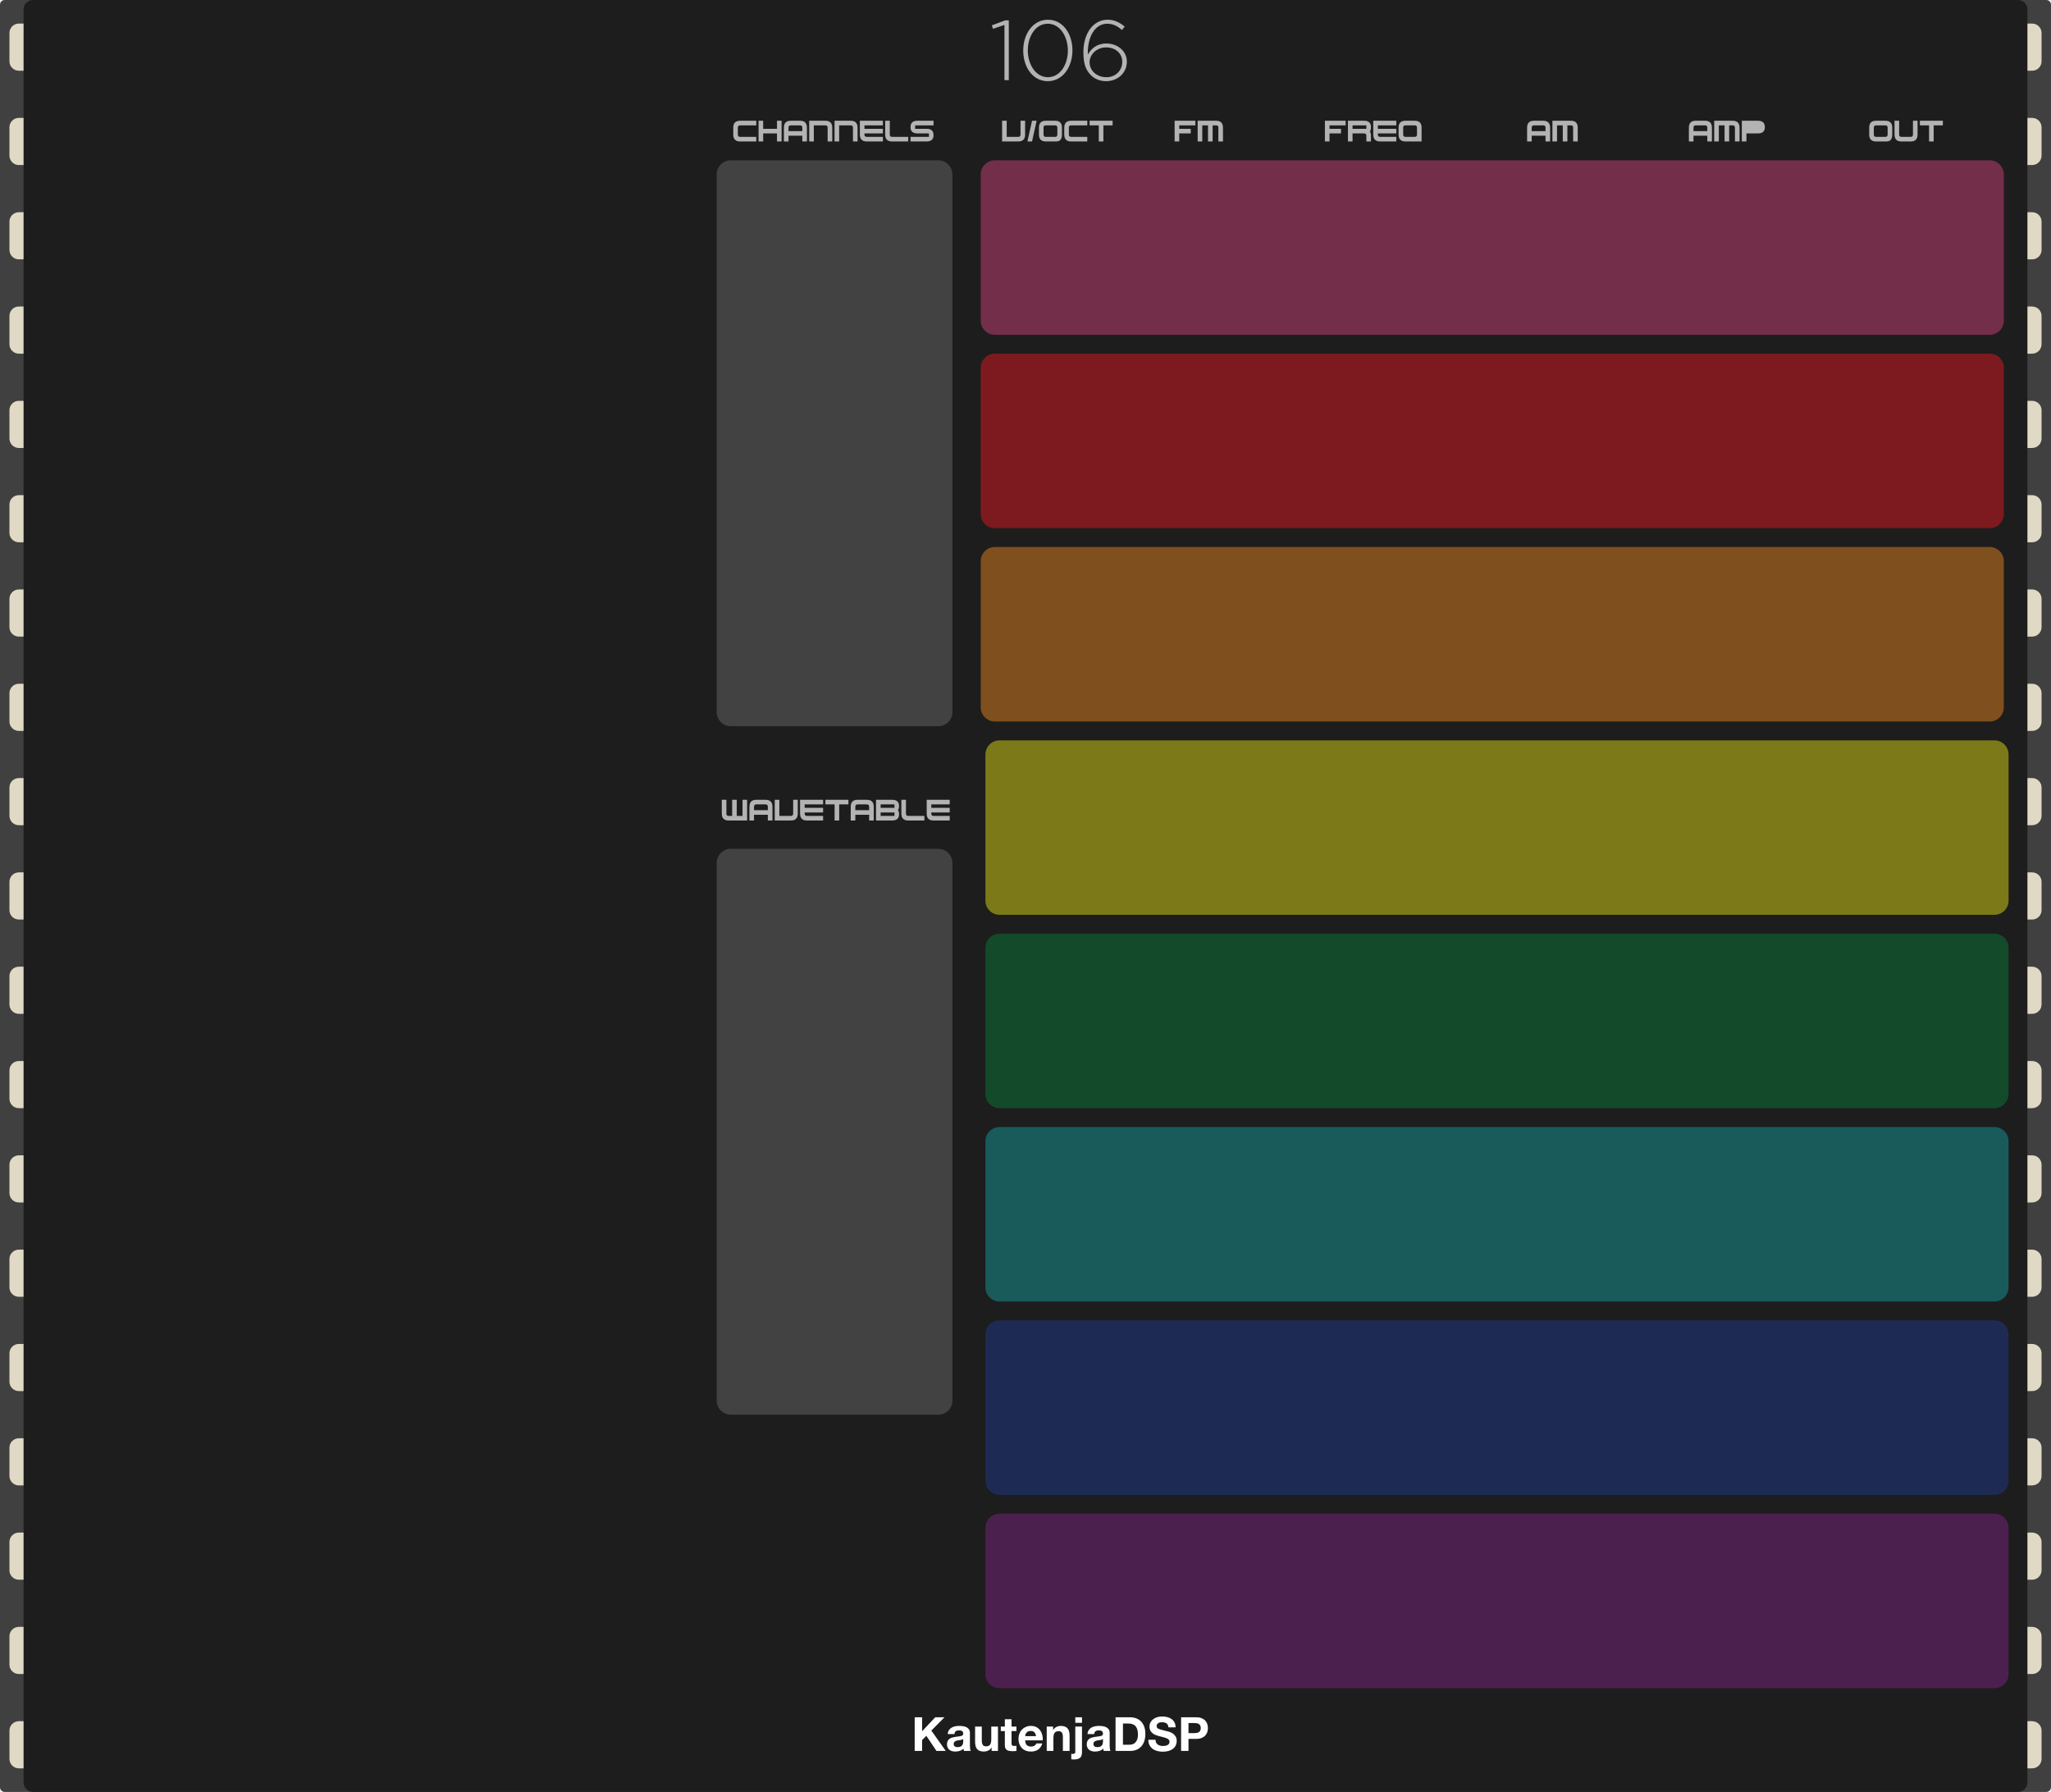
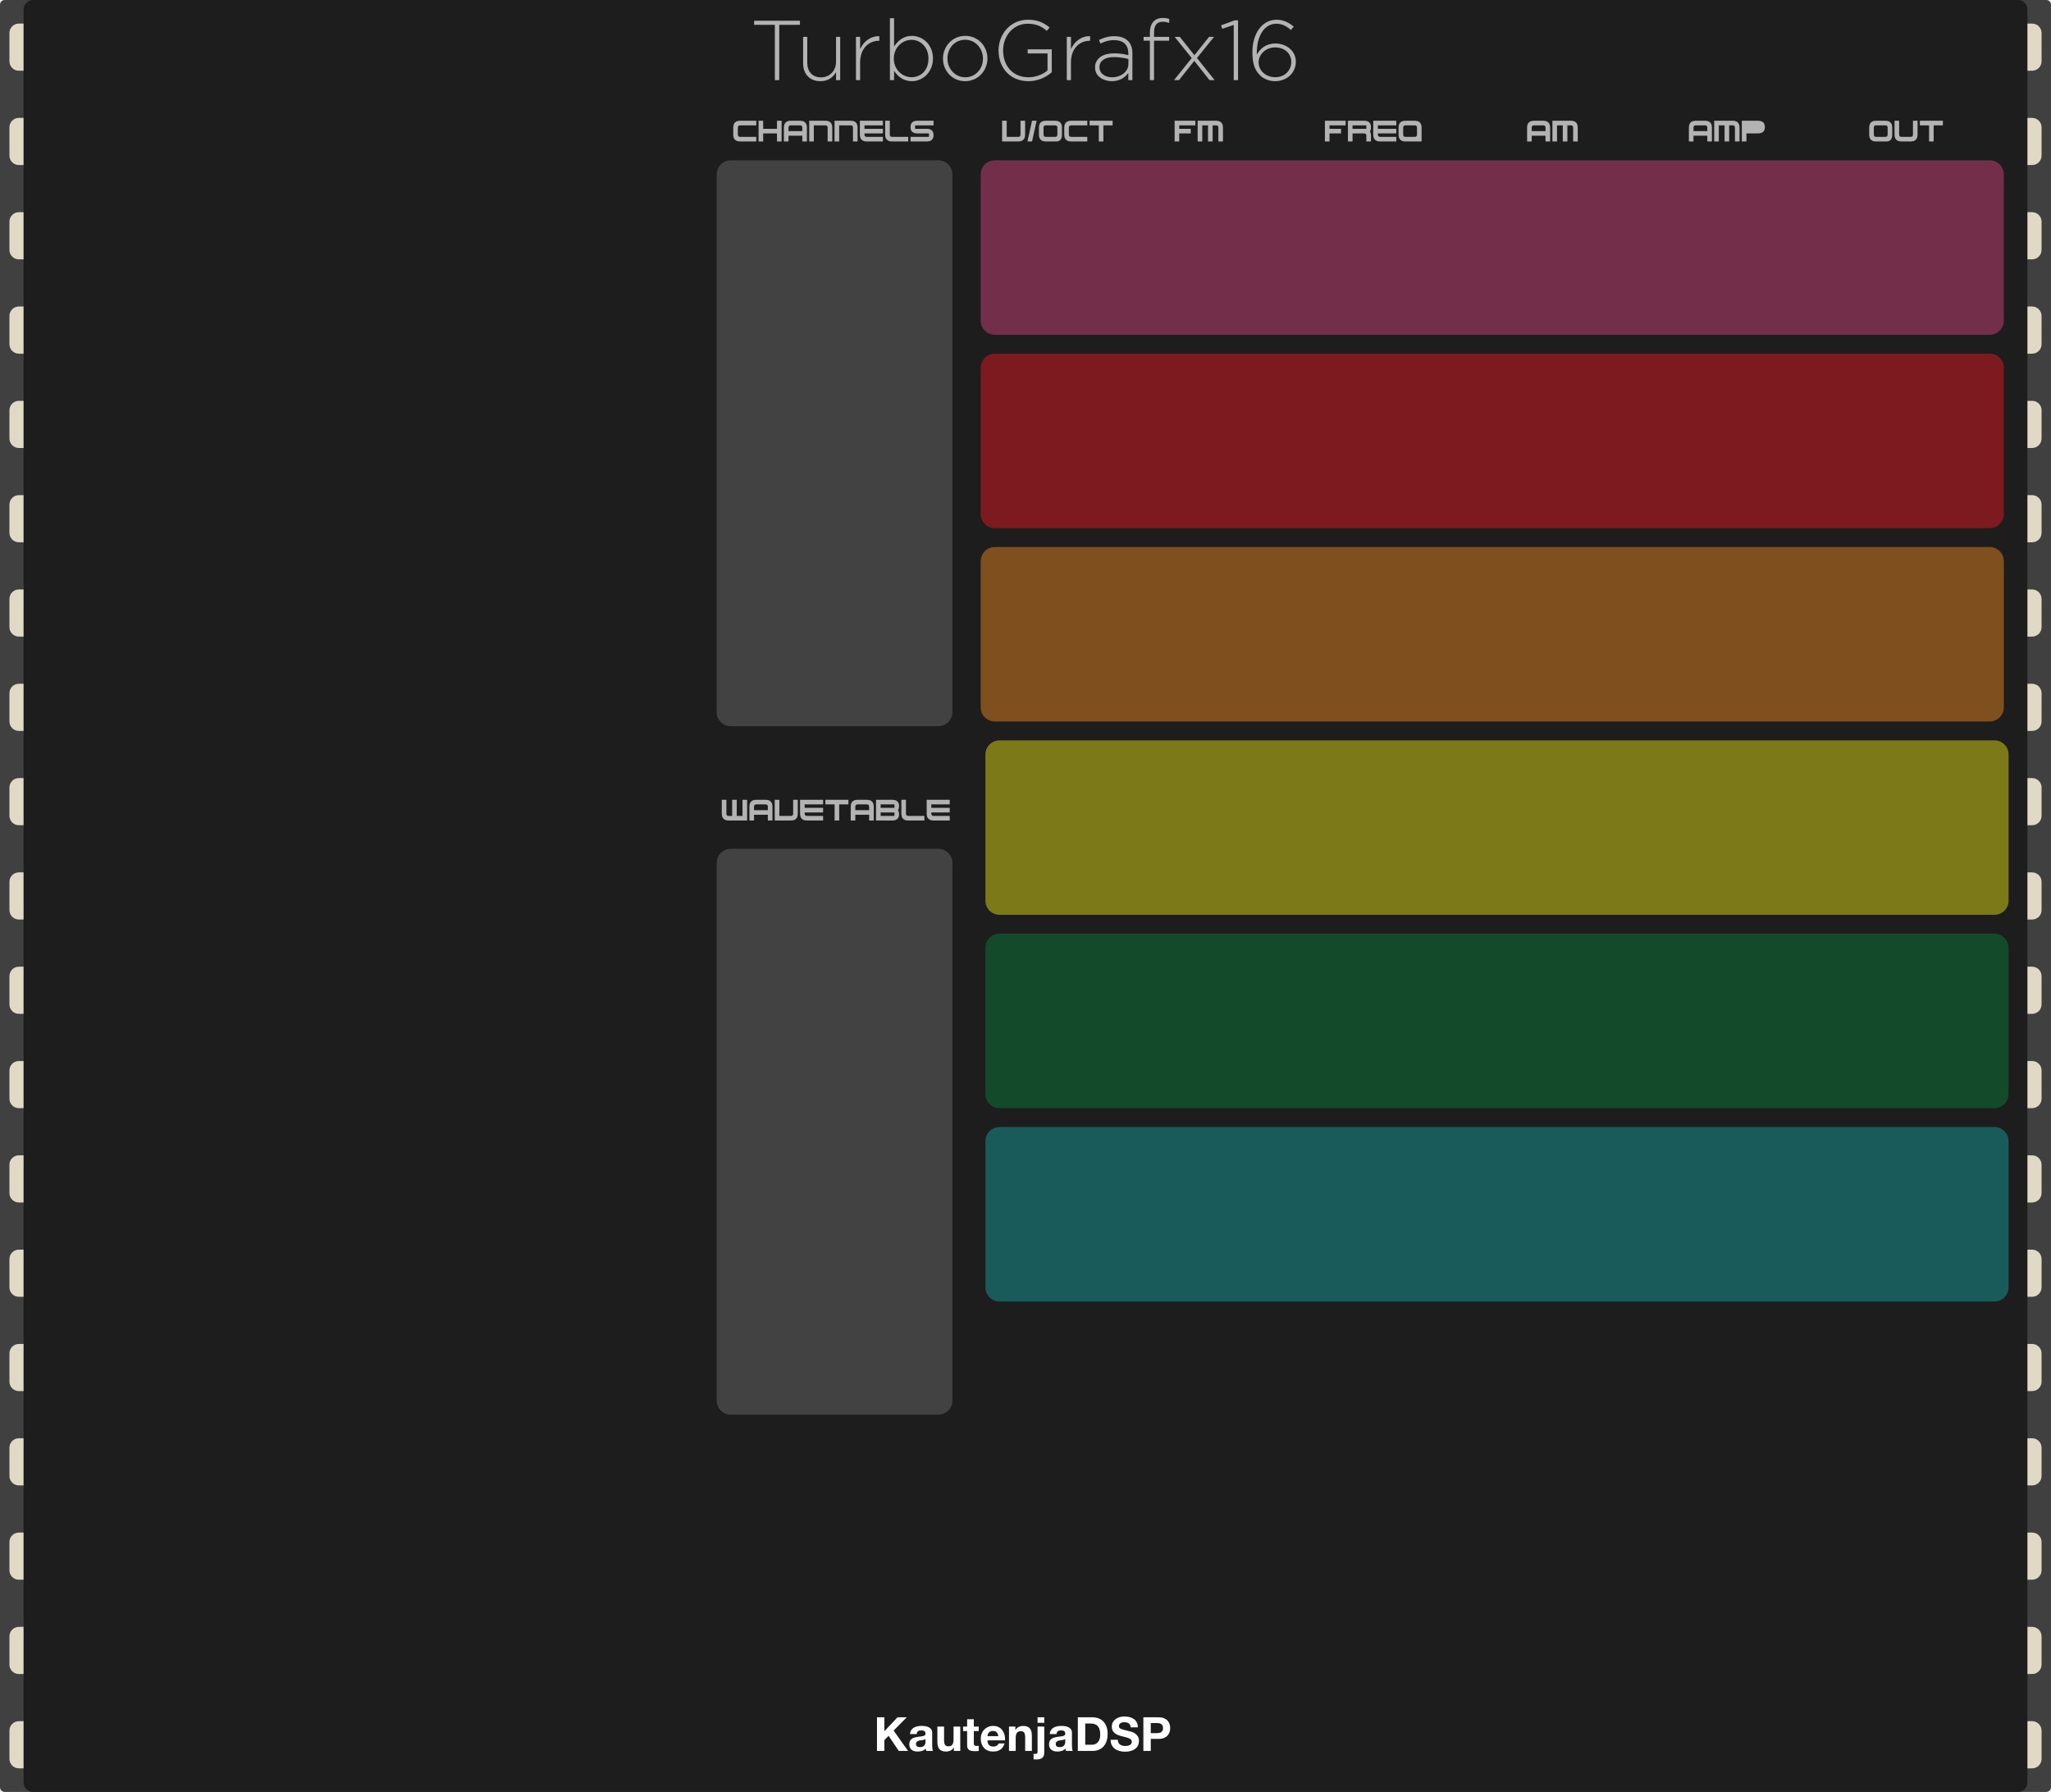
<svg xmlns="http://www.w3.org/2000/svg" width="435px" height="380px" viewBox="0 0 435 380" version="1.1">
-   <g id="106" stroke="none" stroke-width="1" fill="none" fill-rule="evenodd">
+   <g id="TURBO_GRAFX_16" stroke="none" stroke-width="1" fill="none" fill-rule="evenodd">
    <g id="bg">
      <rect id="Background" fill="#404040" fill-rule="nonzero" x="0" y="0" width="435" height="380" rx="1" />
      <g id="leads" transform="translate(2, 5)" fill="#E0D9C5">
        <rect id="Rectangle" x="0" y="0" width="431" height="10" rx="2" />
        <rect id="Rectangle-Copy" x="0" y="20" width="431" height="10" rx="2" />
        <rect id="Rectangle-Copy-3" x="0" y="40" width="431" height="10" rx="2" />
        <rect id="Rectangle-Copy-2" x="0" y="60" width="431" height="10" rx="2" />
        <rect id="Rectangle-Copy-7" x="0" y="140" width="431" height="10" rx="2" />
        <rect id="Rectangle-Copy-6" x="0" y="80" width="431" height="10" rx="2" />
        <rect id="Rectangle-Copy-5" x="0" y="100" width="431" height="10" rx="2" />
        <rect id="Rectangle-Copy-4" x="0" y="120" width="431" height="10" rx="2" />
        <rect id="Rectangle-Copy-15" x="0" y="160" width="431" height="10" rx="2" />
        <rect id="Rectangle-Copy-14" x="0" y="180" width="431" height="10" rx="2" />
        <rect id="Rectangle-Copy-13" x="0" y="200" width="431" height="10" rx="2" />
        <rect id="Rectangle-Copy-12" x="0" y="220" width="431" height="10" rx="2" />
        <rect id="Rectangle-Copy-11" x="0" y="300" width="431" height="10" rx="2" />
        <rect id="Rectangle-Copy-10" x="0" y="240" width="431" height="10" rx="2" />
        <rect id="Rectangle-Copy-9" x="0" y="260" width="431" height="10" rx="2" />
        <rect id="Rectangle-Copy-8" x="0" y="280" width="431" height="10" rx="2" />
        <rect id="Rectangle-Copy-18" x="0" y="320" width="431" height="10" rx="2" />
        <rect id="Rectangle-Copy-17" x="0" y="340" width="431" height="10" rx="2" />
        <rect id="Rectangle-Copy-16" x="0" y="360" width="431" height="10" rx="2" />
      </g>
      <rect id="cover" fill="#1D1D1D" x="5" y="0" width="425" height="380" rx="2" />
-       <g id="KautenjaDSP/bottom/white" transform="translate(194, 364)" fill="#FFFFFF">
+       <g id="KautenjaDSP/bottom/white" transform="translate(186, 364)" fill="#FFFFFF">
        <g id="Group-3">
          <path d="M-2.13162821e-14,0.17 L-2.13162821e-14,7.31 L1.57,7.31 L1.57,5.01 L2.47,4.1 L4.62,7.31 L6.59,7.31 L3.53,2.99 L6.32,0.17 L4.36,0.17 L1.57,3.13 L1.57,0.17 L-2.13162821e-14,0.17 Z M7.01,3.73 C7.03,3.397 7.113,3.12 7.26,2.9 C7.407,2.68 7.593,2.503 7.82,2.37 C8.047,2.237 8.302,2.142 8.585,2.085 C8.868,2.028 9.153,2 9.44,2 C9.7,2 9.963,2.018 10.23,2.055 C10.497,2.092 10.74,2.163 10.96,2.27 C11.18,2.377 11.36,2.525 11.5,2.715 C11.64,2.905 11.71,3.157 11.71,3.47 L11.71,6.16 C11.71,6.393 11.723,6.617 11.75,6.83 C11.777,7.043 11.823,7.203 11.89,7.31 L10.45,7.31 C10.423,7.23 10.402,7.148 10.385,7.065 C10.368,6.982 10.357,6.897 10.35,6.81 C10.123,7.043 9.857,7.207 9.55,7.3 C9.243,7.393 8.93,7.44 8.61,7.44 C8.363,7.44 8.133,7.41 7.92,7.35 C7.707,7.29 7.52,7.197 7.36,7.07 C7.2,6.943 7.075,6.783 6.985,6.59 C6.895,6.397 6.85,6.167 6.85,5.9 C6.85,5.607 6.902,5.365 7.005,5.175 C7.108,4.985 7.242,4.833 7.405,4.72 C7.568,4.607 7.755,4.522 7.965,4.465 C8.175,4.408 8.387,4.363 8.6,4.33 L8.918,4.285 L8.918,4.285 L9.23,4.25 C9.437,4.23 9.62,4.2 9.78,4.16 C9.94,4.12 10.067,4.062 10.16,3.985 C10.253,3.908 10.297,3.797 10.29,3.65 C10.29,3.497 10.265,3.375 10.215,3.285 C10.165,3.195 10.098,3.125 10.015,3.075 C9.932,3.025 9.835,2.992 9.725,2.975 C9.615,2.958 9.497,2.95 9.37,2.95 C9.09,2.95 8.87,3.01 8.71,3.13 C8.55,3.25 8.457,3.45 8.43,3.73 L7.01,3.73 Z M10.29,4.78 C10.23,4.833 10.155,4.875 10.065,4.905 C9.975,4.935 9.878,4.96 9.775,4.98 L9.616,5.008 L9.616,5.008 L9.45,5.03 C9.337,5.043 9.223,5.06 9.11,5.08 C9.003,5.1 8.898,5.127 8.795,5.16 C8.692,5.193 8.602,5.238 8.525,5.295 C8.448,5.352 8.387,5.423 8.34,5.51 C8.293,5.597 8.27,5.707 8.27,5.84 C8.27,5.967 8.293,6.073 8.34,6.16 C8.387,6.247 8.45,6.315 8.53,6.365 C8.61,6.415 8.703,6.45 8.81,6.47 C8.917,6.49 9.027,6.5 9.14,6.5 C9.42,6.5 9.637,6.453 9.79,6.36 C9.943,6.267 10.057,6.155 10.13,6.025 C10.203,5.895 10.248,5.763 10.265,5.63 L10.287,5.399 C10.289,5.366 10.29,5.337 10.29,5.31 L10.29,4.78 Z M17.66,7.31 L17.66,2.14 L16.24,2.14 L16.24,4.85 C16.24,5.377 16.153,5.755 15.98,5.985 C15.807,6.215 15.527,6.33 15.14,6.33 C14.8,6.33 14.563,6.225 14.43,6.015 C14.297,5.805 14.23,5.487 14.23,5.06 L14.23,2.14 L12.81,2.14 L12.81,5.32 C12.81,5.64 12.838,5.932 12.895,6.195 C12.952,6.458 13.05,6.682 13.19,6.865 C13.33,7.048 13.522,7.19 13.765,7.29 C14.008,7.39 14.32,7.44 14.7,7.44 C15,7.44 15.293,7.373 15.58,7.24 C15.867,7.107 16.1,6.89 16.28,6.59 L16.31,6.59 L16.31,7.31 L17.66,7.31 Z M20.54,2.14 L20.54,0.59 L19.12,0.59 L19.12,2.14 L18.26,2.14 L18.26,3.09 L19.12,3.09 L19.12,6.14 C19.12,6.4 19.163,6.61 19.25,6.77 C19.337,6.93 19.455,7.053 19.605,7.14 C19.755,7.227 19.928,7.285 20.125,7.315 C20.322,7.345 20.53,7.36 20.75,7.36 C20.89,7.36 21.033,7.357 21.18,7.35 C21.327,7.343 21.46,7.33 21.58,7.31 L21.58,6.21 C21.513,6.223 21.443,6.233 21.37,6.24 C21.297,6.247 21.22,6.25 21.14,6.25 C20.9,6.25 20.74,6.21 20.66,6.13 C20.58,6.05 20.54,5.89 20.54,5.65 L20.54,3.09 L21.58,3.09 L21.58,2.14 L20.54,2.14 Z M25.74,4.17 L23.43,4.17 C23.437,4.07 23.458,3.957 23.495,3.83 C23.532,3.703 23.595,3.583 23.685,3.47 C23.775,3.357 23.895,3.262 24.045,3.185 C24.195,3.108 24.383,3.07 24.61,3.07 C24.957,3.07 25.215,3.163 25.385,3.35 C25.555,3.537 25.673,3.81 25.74,4.17 Z M23.43,5.07 L27.16,5.07 C27.187,4.67 27.153,4.287 27.06,3.92 C26.967,3.553 26.815,3.227 26.605,2.94 C26.395,2.653 26.127,2.425 25.8,2.255 C25.473,2.085 25.09,2 24.65,2 C24.257,2 23.898,2.07 23.575,2.21 C23.252,2.35 22.973,2.542 22.74,2.785 C22.507,3.028 22.327,3.317 22.2,3.65 C22.073,3.983 22.01,4.343 22.01,4.73 C22.01,5.13 22.072,5.497 22.195,5.83 C22.318,6.163 22.493,6.45 22.72,6.69 C22.947,6.93 23.223,7.115 23.55,7.245 C23.877,7.375 24.243,7.44 24.65,7.44 C25.237,7.44 25.737,7.307 26.15,7.04 C26.563,6.773 26.87,6.33 27.07,5.71 L25.82,5.71 C25.773,5.87 25.647,6.022 25.44,6.165 C25.233,6.308 24.987,6.38 24.7,6.38 C24.3,6.38 23.993,6.277 23.78,6.07 C23.567,5.863 23.45,5.53 23.43,5.07 Z M28,2.14 L28,7.31 L29.42,7.31 L29.42,4.6 C29.42,4.073 29.507,3.695 29.68,3.465 C29.853,3.235 30.133,3.12 30.52,3.12 C30.86,3.12 31.097,3.225 31.23,3.435 C31.363,3.645 31.43,3.963 31.43,4.39 L31.43,7.31 L32.85,7.31 L32.85,4.13 C32.85,3.81 32.822,3.518 32.765,3.255 C32.708,2.992 32.61,2.768 32.47,2.585 C32.33,2.402 32.138,2.258 31.895,2.155 C31.652,2.052 31.34,2 30.96,2 C30.66,2 30.367,2.068 30.08,2.205 C29.793,2.342 29.56,2.56 29.38,2.86 L29.35,2.86 L29.35,2.14 L28,2.14 Z M35.48,1.34 L35.48,0.17 L34.06,0.17 L34.06,1.34 L35.48,1.34 Z M33.21,7.91 L33.21,9.08 C33.343,9.107 33.493,9.12 33.66,9.12 C34.02,9.12 34.317,9.088 34.55,9.025 C34.783,8.962 34.968,8.865 35.105,8.735 C35.242,8.605 35.338,8.443 35.395,8.25 C35.452,8.057 35.48,7.827 35.48,7.56 L35.48,2.14 L34.06,2.14 L34.06,7.49 C34.06,7.683 34.005,7.808 33.895,7.865 C33.785,7.922 33.657,7.95 33.51,7.95 C33.383,7.95 33.283,7.937 33.21,7.91 Z M36.65,3.73 C36.67,3.397 36.753,3.12 36.9,2.9 C37.047,2.68 37.233,2.503 37.46,2.37 C37.687,2.237 37.942,2.142 38.225,2.085 C38.508,2.028 38.793,2 39.08,2 C39.34,2 39.603,2.018 39.87,2.055 C40.137,2.092 40.38,2.163 40.6,2.27 C40.82,2.377 41,2.525 41.14,2.715 C41.28,2.905 41.35,3.157 41.35,3.47 L41.35,6.16 C41.35,6.393 41.363,6.617 41.39,6.83 C41.417,7.043 41.463,7.203 41.53,7.31 L40.09,7.31 C40.063,7.23 40.042,7.148 40.025,7.065 C40.008,6.982 39.997,6.897 39.99,6.81 C39.763,7.043 39.497,7.207 39.19,7.3 C38.883,7.393 38.57,7.44 38.25,7.44 C38.003,7.44 37.773,7.41 37.56,7.35 C37.347,7.29 37.16,7.197 37,7.07 C36.84,6.943 36.715,6.783 36.625,6.59 C36.535,6.397 36.49,6.167 36.49,5.9 C36.49,5.607 36.542,5.365 36.645,5.175 C36.748,4.985 36.882,4.833 37.045,4.72 C37.208,4.607 37.395,4.522 37.605,4.465 C37.815,4.408 38.027,4.363 38.24,4.33 C38.453,4.297 38.663,4.27 38.87,4.25 C39.077,4.23 39.26,4.2 39.42,4.16 C39.58,4.12 39.707,4.062 39.8,3.985 C39.893,3.908 39.937,3.797 39.93,3.65 C39.93,3.497 39.905,3.375 39.855,3.285 C39.805,3.195 39.738,3.125 39.655,3.075 C39.572,3.025 39.475,2.992 39.365,2.975 C39.255,2.958 39.137,2.95 39.01,2.95 C38.73,2.95 38.51,3.01 38.35,3.13 C38.19,3.25 38.097,3.45 38.07,3.73 L36.65,3.73 Z M39.93,4.78 C39.87,4.833 39.795,4.875 39.705,4.905 C39.615,4.935 39.518,4.96 39.415,4.98 L39.256,5.008 L39.256,5.008 L39.09,5.03 C38.977,5.043 38.863,5.06 38.75,5.08 C38.643,5.1 38.538,5.127 38.435,5.16 C38.332,5.193 38.242,5.238 38.165,5.295 C38.088,5.352 38.027,5.423 37.98,5.51 C37.933,5.597 37.91,5.707 37.91,5.84 C37.91,5.967 37.933,6.073 37.98,6.16 C38.027,6.247 38.09,6.315 38.17,6.365 C38.25,6.415 38.343,6.45 38.45,6.47 C38.557,6.49 38.667,6.5 38.78,6.5 C39.06,6.5 39.277,6.453 39.43,6.36 C39.583,6.267 39.697,6.155 39.77,6.025 C39.843,5.895 39.888,5.763 39.905,5.63 L39.927,5.399 C39.929,5.366 39.93,5.337 39.93,5.31 L39.93,4.78 Z M44.17,5.99 L44.17,1.49 L45.29,1.49 C45.677,1.49 46.002,1.545 46.265,1.655 C46.528,1.765 46.74,1.923 46.9,2.13 C47.06,2.337 47.175,2.585 47.245,2.875 C47.315,3.165 47.35,3.49 47.35,3.85 C47.35,4.243 47.3,4.577 47.2,4.85 C47.1,5.123 46.967,5.345 46.8,5.515 C46.633,5.685 46.443,5.807 46.23,5.88 C46.017,5.953 45.797,5.99 45.57,5.99 L44.17,5.99 Z M42.6,0.17 L42.6,7.31 L45.68,7.31 C46.227,7.31 46.702,7.218 47.105,7.035 C47.508,6.852 47.845,6.6 48.115,6.28 C48.385,5.96 48.587,5.58 48.72,5.14 C48.853,4.7 48.92,4.22 48.92,3.7 C48.92,3.107 48.838,2.59 48.675,2.15 C48.512,1.71 48.285,1.343 47.995,1.05 C47.705,0.757 47.362,0.537 46.965,0.39 C46.568,0.243 46.14,0.17 45.68,0.17 L42.6,0.17 Z M51.08,4.94 L49.56,4.94 C49.553,5.38 49.633,5.76 49.8,6.08 C49.967,6.4 50.192,6.663 50.475,6.87 C50.758,7.077 51.085,7.228 51.455,7.325 C51.825,7.422 52.207,7.47 52.6,7.47 C53.087,7.47 53.515,7.413 53.885,7.3 C54.255,7.187 54.565,7.028 54.815,6.825 C55.065,6.622 55.253,6.38 55.38,6.1 C55.507,5.82 55.57,5.517 55.57,5.19 C55.57,4.79 55.485,4.462 55.315,4.205 C55.145,3.948 54.943,3.743 54.71,3.59 C54.477,3.437 54.242,3.325 54.005,3.255 L53.746,3.181 C53.629,3.15 53.53,3.126 53.45,3.11 L52.365,2.83 L52.365,2.83 C52.088,2.757 51.872,2.683 51.715,2.61 C51.558,2.537 51.453,2.457 51.4,2.37 C51.347,2.283 51.32,2.17 51.32,2.03 C51.32,1.877 51.353,1.75 51.42,1.65 C51.487,1.55 51.572,1.467 51.675,1.4 C51.778,1.333 51.893,1.287 52.02,1.26 C52.147,1.233 52.273,1.22 52.4,1.22 C52.593,1.22 52.772,1.237 52.935,1.27 C53.098,1.303 53.243,1.36 53.37,1.44 C53.497,1.52 53.598,1.63 53.675,1.77 C53.752,1.91 53.797,2.087 53.81,2.3 L55.33,2.3 C55.33,1.887 55.252,1.535 55.095,1.245 C54.938,0.955 54.727,0.717 54.46,0.53 C54.193,0.343 53.888,0.208 53.545,0.125 C53.202,0.042 52.843,0 52.47,0 C52.15,0 51.83,0.043 51.51,0.13 C51.19,0.217 50.903,0.35 50.65,0.53 C50.397,0.71 50.192,0.935 50.035,1.205 C49.878,1.475 49.8,1.793 49.8,2.16 C49.8,2.487 49.862,2.765 49.985,2.995 C50.108,3.225 50.27,3.417 50.47,3.57 C50.67,3.723 50.897,3.848 51.15,3.945 C51.319,4.009 51.491,4.067 51.666,4.118 L51.93,4.19 C52.19,4.263 52.447,4.33 52.7,4.39 C52.953,4.45 53.18,4.52 53.38,4.6 C53.58,4.68 53.742,4.78 53.865,4.9 C53.988,5.02 54.05,5.177 54.05,5.37 C54.05,5.55 54.003,5.698 53.91,5.815 C53.817,5.932 53.7,6.023 53.56,6.09 C53.42,6.157 53.27,6.202 53.11,6.225 C52.95,6.248 52.8,6.26 52.66,6.26 C52.453,6.26 52.253,6.235 52.06,6.185 C51.867,6.135 51.698,6.058 51.555,5.955 C51.412,5.852 51.297,5.717 51.21,5.55 C51.123,5.383 51.08,5.18 51.08,4.94 Z" id="KautenjaDSP" fill-rule="nonzero" />
          <path d="M59.72,0.17 C60.167,0.17 60.547,0.235 60.86,0.365 C61.173,0.495 61.428,0.667 61.625,0.88 C61.822,1.093 61.965,1.337 62.055,1.61 C62.145,1.883 62.19,2.167 62.19,2.46 C62.19,2.747 62.145,3.028 62.055,3.305 C61.965,3.582 61.822,3.827 61.625,4.04 C61.428,4.253 61.173,4.425 60.86,4.555 C60.547,4.685 60.167,4.75 59.72,4.75 L58.07,4.75 L58.07,7.31 L56.5,7.31 L56.5,0.17 L59.72,0.17 Z M59.29,1.39 L58.07,1.39 L58.07,3.53 L59.29,3.53 C59.47,3.53 59.643,3.517 59.81,3.49 C59.977,3.463 60.123,3.412 60.25,3.335 C60.377,3.258 60.478,3.15 60.555,3.01 C60.632,2.87 60.67,2.687 60.67,2.46 C60.67,2.233 60.632,2.05 60.555,1.91 C60.478,1.77 60.377,1.662 60.25,1.585 C60.123,1.508 59.977,1.457 59.81,1.43 C59.643,1.403 59.47,1.39 59.29,1.39 L59.29,1.39 Z" id="Combined-Shape" fill-rule="nonzero" />
        </g>
      </g>
      <g id="Header" transform="translate(0, 2)" fill="#B3B3B3" fill-rule="nonzero">
-         <path d="M210.357,3.372 L210.609,4.11 L213.039,3.282 L213.039,15 L213.957,15 L213.957,2.31 L213.237,2.31 L210.357,3.372 Z M227.457,8.682 C227.457,5.19 225.459,2.184 222.255,2.184 C219.051,2.184 217.017,5.226 217.017,8.718 C217.017,12.21 219.015,15.216 222.219,15.216 C225.423,15.216 227.457,12.174 227.457,8.682 Z M226.485,8.718 C226.485,11.67 224.865,14.37 222.255,14.37 C219.645,14.37 217.989,11.634 217.989,8.682 C217.989,5.73 219.609,3.03 222.219,3.03 C224.829,3.03 226.485,5.766 226.485,8.718 Z M238.545,3.642 C237.447,2.742 236.349,2.184 234.909,2.184 C231.777,2.184 229.779,5.208 229.779,9.024 C229.779,11.652 230.337,12.912 231.381,13.956 C232.137,14.712 233.289,15.216 234.585,15.216 C237.069,15.216 238.995,13.47 238.995,11.058 C238.995,8.79 236.979,7.224 234.657,7.224 C232.605,7.224 231.435,8.34 230.715,9.564 C230.625,5.712 232.281,3.03 234.837,3.03 C236.025,3.03 236.979,3.498 237.951,4.362 L238.545,3.642 Z M238.023,11.094 C238.023,12.894 236.691,14.37 234.657,14.37 C232.623,14.37 231.093,13.002 231.093,11.184 C231.093,9.618 232.533,8.052 234.603,8.052 C236.601,8.052 238.023,9.348 238.023,11.094 Z" id="106" />
+         <path d="M169.665,3.264 L169.665,2.4 L159.945,2.4 L159.945,3.264 L164.337,3.264 L164.337,15 L165.273,15 L165.273,3.264 L169.665,3.264 Z M178.197,15 L178.197,5.82 L177.315,5.82 L177.315,11.13 C177.315,13.038 175.929,14.406 174.129,14.406 C172.275,14.406 171.213,13.164 171.213,11.274 L171.213,5.82 L170.331,5.82 L170.331,11.436 C170.331,13.632 171.681,15.216 174.003,15.216 C175.677,15.216 176.703,14.37 177.315,13.29 L177.315,15 L178.197,15 Z M186.495,6.648 L186.495,5.676 C184.677,5.604 183.147,6.792 182.427,8.43 L182.427,5.82 L181.545,5.82 L181.545,15 L182.427,15 L182.427,11.238 C182.427,8.338 184.174,6.743 186.218,6.652 L186.495,6.648 Z M197.871,10.41 L197.871,10.374 C197.871,7.386 195.621,5.604 193.407,5.604 C191.589,5.604 190.419,6.666 189.627,7.872 L189.627,1.86 L188.745,1.86 L188.745,15 L189.627,15 L189.627,13.02 C190.383,14.172 191.571,15.216 193.407,15.216 C195.621,15.216 197.871,13.398 197.871,10.41 Z M196.917,10.446 C196.917,12.912 195.315,14.37 193.317,14.37 C191.469,14.37 189.688,12.883 189.578,10.647 L189.573,10.392 C189.573,8.052 191.409,6.45 193.317,6.45 C195.183,6.45 196.812,7.903 196.912,10.186 L196.917,10.446 Z M209.427,10.41 L209.427,10.374 C209.427,7.8 207.447,5.604 204.729,5.604 C202.067,5.604 200.104,7.717 199.999,10.202 L199.995,10.446 C199.995,13.02 201.975,15.216 204.693,15.216 C207.429,15.216 209.427,12.984 209.427,10.41 Z M208.473,10.446 C208.473,12.606 206.907,14.388 204.729,14.388 C202.671,14.388 201.053,12.733 200.954,10.616 L200.949,10.374 C200.949,8.214 202.515,6.432 204.693,6.432 C206.751,6.432 208.369,8.087 208.468,10.204 L208.473,10.446 Z M223.071,13.326 L223.071,8.466 L217.959,8.466 L217.959,9.33 L222.171,9.33 L222.171,12.948 C221.253,13.722 219.759,14.388 218.157,14.388 C214.871,14.388 212.855,12.072 212.76,8.931 L212.757,8.664 C212.757,5.622 214.899,3.03 217.959,3.03 C219.867,3.03 221.019,3.678 222.009,4.542 L222.621,3.84 C221.361,2.796 220.065,2.184 218.013,2.184 C214.333,2.184 211.893,5.164 211.788,8.479 L211.785,8.736 C211.785,12.282 214.143,15.216 218.121,15.216 C220.173,15.216 221.937,14.334 223.071,13.326 Z M231.207,6.648 L231.207,5.676 C229.389,5.604 227.859,6.792 227.139,8.43 L227.139,5.82 L226.257,5.82 L226.257,15 L227.139,15 L227.139,11.238 C227.139,8.338 228.886,6.743 230.93,6.652 L231.207,6.648 Z M240.171,15 L240.171,9.276 C240.171,6.9 238.695,5.676 236.337,5.676 C235.077,5.676 234.087,6 233.079,6.468 L233.403,7.242 C234.249,6.81 235.167,6.504 236.283,6.504 C238.173,6.504 239.307,7.458 239.307,9.312 L239.307,9.708 C238.425,9.474 237.543,9.312 236.265,9.312 C233.968,9.312 232.361,10.321 232.256,12.112 L232.251,12.336 C232.251,14.244 234.087,15.216 235.797,15.216 C237.543,15.216 238.677,14.352 239.307,13.47 L239.307,15 L240.171,15 Z M239.325,11.562 C239.325,13.236 237.723,14.388 235.851,14.388 C234.506,14.388 233.292,13.677 233.193,12.446 L233.187,12.246 C233.187,10.968 234.267,10.104 236.211,10.104 C237.525,10.104 238.551,10.32 239.325,10.518 L239.325,11.562 Z M247.983,2.85 L247.983,2.022 C247.569,1.878 247.173,1.806 246.615,1.806 C244.887,1.806 243.879,2.94 243.879,4.92 L243.879,5.82 L242.547,5.82 L242.547,6.63 L243.879,6.63 L243.879,15 L244.761,15 L244.761,6.63 L247.965,6.63 L247.965,5.82 L244.761,5.82 L244.761,4.938 C244.761,3.372 245.355,2.616 246.615,2.616 C247.083,2.616 247.461,2.688 247.983,2.85 Z M257.631,15 L253.869,10.302 L257.487,5.82 L256.425,5.82 L253.329,9.708 L250.233,5.82 L249.135,5.82 L252.753,10.32 L248.991,15 L250.053,15 L253.293,10.914 L256.533,15 L257.631,15 Z M258.981,3.372 L259.233,4.11 L261.663,3.282 L261.663,15 L262.581,15 L262.581,2.31 L261.861,2.31 L258.981,3.372 Z M274.389,3.642 C273.291,2.742 272.193,2.184 270.753,2.184 C267.621,2.184 265.623,5.208 265.623,9.024 C265.623,11.652 266.181,12.912 267.225,13.956 C267.981,14.712 269.133,15.216 270.429,15.216 C272.913,15.216 274.839,13.47 274.839,11.058 C274.839,8.79 272.823,7.224 270.501,7.224 C268.449,7.224 267.279,8.34 266.559,9.564 C266.469,5.712 268.125,3.03 270.681,3.03 C271.869,3.03 272.823,3.498 273.795,4.362 L274.389,3.642 Z M273.867,11.094 C273.867,12.894 272.535,14.37 270.501,14.37 C268.467,14.37 266.937,13.002 266.937,11.184 C266.937,9.618 268.377,8.052 270.447,8.052 C272.445,8.052 273.867,9.348 273.867,11.094 Z" id="TurboGrafx16" />
      </g>
      <g id="Group" transform="translate(208, 34)" fill-opacity="0.5">
        <rect id="Rectangle" fill="#CA4179" x="0" y="0" width="217" height="37" rx="3" />
        <rect id="Rectangle-Copy-19" fill="#DE1923" x="0" y="41" width="217" height="37" rx="3" />
        <rect id="Rectangle-Copy-20" fill="#E28220" x="0" y="82" width="217" height="37" rx="3" />
        <rect id="Rectangle-Copy-21" fill="#DCD715" x="1" y="123" width="217" height="37" rx="3" />
        <rect id="Rectangle-Copy-22" fill="#0B7839" x="1" y="164" width="217" height="37" rx="3" />
        <rect id="Rectangle-Copy-23" fill="#17999B" x="1" y="205" width="217" height="37" rx="3" />
-         <rect id="Rectangle-Copy-24" fill="#1E3B8C" x="1" y="246" width="217" height="37" rx="3" />
-         <rect id="Rectangle-Copy-25" fill="#7C2580" x="1" y="287" width="217" height="37" rx="3" />
      </g>
      <g id="Group-2" transform="translate(152, 34)" fill="#D8D8D8" fill-opacity="0.2">
        <rect id="Rectangle" x="0" y="0" width="50" height="120" rx="3" />
        <rect id="Rectangle-Copy-26" x="0" y="146" width="50" height="120" rx="3" />
      </g>
    </g>
    <g id="channel-control" transform="translate(211, 25)" fill="#B3B3B3" fill-rule="nonzero">
      <g id="OUT" transform="translate(180, 0)">
        <g id="text">
          <path d="M6.908,5 C5.932,5 5.443,4.512 5.443,3.535 L5.443,2.07 C5.443,1.094 5.932,0.605 6.908,0.605 L8.861,0.605 C9.838,0.605 10.326,1.094 10.326,2.07 L10.326,3.535 C10.326,4.512 9.919,5 9.105,5 L6.908,5 Z M6.42,3.535 C6.42,3.861 6.583,4.023 6.908,4.023 L8.861,4.023 C9.187,4.023 9.35,3.861 9.35,3.535 L9.35,2.07 C9.35,1.745 9.187,1.582 8.861,1.582 L6.908,1.582 C6.583,1.582 6.42,1.745 6.42,2.07 L6.42,3.535 Z M10.814,0.605 L10.814,3.535 C10.814,4.512 11.303,5 12.279,5 L14.232,5 C15.209,5 15.697,4.512 15.697,3.535 L15.697,0.605 L14.721,0.605 L14.721,3.535 C14.721,3.861 14.558,4.023 14.232,4.023 L12.279,4.023 C11.954,4.023 11.791,3.861 11.791,3.535 L11.791,0.605 L10.814,0.605 Z M16.186,0.605 L21.068,0.605 L21.068,1.582 L19.115,1.582 L19.115,5 L18.139,5 L18.139,1.582 L16.186,1.582 L16.186,0.605 Z" id="OUT" />
        </g>
      </g>
      <g id="AMP" transform="translate(139, 0)">
        <g id="text" transform="translate(3, 0)">
          <path d="M9.105,2.803 L9.105,2.07 C9.105,1.745 8.943,1.582 8.617,1.582 L6.664,1.582 C6.339,1.582 6.176,1.745 6.176,2.07 L6.176,2.803 L9.105,2.803 Z M6.176,3.779 L6.176,5 L5.199,5 L5.199,2.07 C5.199,1.094 5.687,0.605 6.664,0.605 L8.617,0.605 C9.594,0.605 10.082,1.094 10.082,2.07 L10.082,5 L9.105,5 L9.105,3.779 L6.176,3.779 Z M10.57,5 L10.57,0.605 L14.477,0.605 C15.453,0.605 15.941,1.094 15.941,2.07 L15.941,5 L14.965,5 L14.965,2.07 C14.965,1.745 14.802,1.582 14.477,1.582 L13.744,1.582 L13.744,5 L12.768,5 L12.768,1.582 L11.547,1.582 L11.547,5 L10.57,5 Z M16.43,5 L16.43,0.605 L19.848,0.605 C20.824,0.605 21.312,1.055 21.312,1.953 C21.312,2.845 20.824,3.291 19.848,3.291 L17.406,3.291 L17.406,5 L16.43,5 Z M20.336,2.314 L17.406,2.314 L17.406,1.582 L20.336,1.582 L20.336,2.314 Z" id="AMP" />
        </g>
      </g>
      <g id="AM" transform="translate(105, 0)">
        <g id="text">
          <path d="M11.791,2.803 L11.791,2.07 C11.791,1.745 11.628,1.582 11.303,1.582 L9.35,1.582 C9.024,1.582 8.861,1.745 8.861,2.07 L8.861,2.803 L11.791,2.803 Z M8.861,3.779 L8.861,5 L7.885,5 L7.885,2.07 C7.885,1.094 8.373,0.605 9.35,0.605 L11.303,0.605 C12.279,0.605 12.768,1.094 12.768,2.07 L12.768,5 L11.791,5 L11.791,3.779 L8.861,3.779 Z M13.256,5 L13.256,0.605 L17.162,0.605 C18.139,0.605 18.627,1.094 18.627,2.07 L18.627,5 L17.65,5 L17.65,2.07 C17.65,1.745 17.488,1.582 17.162,1.582 L16.43,1.582 L16.43,5 L15.453,5 L15.453,1.582 L14.232,1.582 L14.232,5 L13.256,5 Z" id="AM" />
        </g>
      </g>
      <g id="FREQ" transform="translate(64, 0)">
        <g id="text" transform="translate(3, 0)">
          <path d="M3.002,5 L3.002,0.605 L7.396,0.605 L7.396,1.582 L3.979,1.582 L3.979,2.314 L6.42,2.314 L6.42,3.291 L3.979,3.291 L3.979,5 L3.002,5 Z M8.861,2.314 L11.791,2.314 L11.791,1.582 L8.861,1.582 L8.861,2.314 Z M8.861,3.291 L8.861,5 L7.885,5 L7.885,0.605 L11.303,0.605 C12.279,0.605 12.768,1.051 12.768,1.943 C12.768,2.367 12.698,2.677 12.558,2.876 C12.698,3.107 12.768,3.408 12.768,3.779 L12.768,5 L11.791,5 L11.791,3.779 C11.791,3.454 11.628,3.291 11.303,3.291 L8.861,3.291 Z M18.139,5 L14.721,5 C13.744,5 13.256,4.512 13.256,3.535 L13.256,0.605 L18.139,0.605 L18.139,1.582 L14.232,1.582 L14.232,2.314 L18.139,2.314 L18.139,3.291 L14.232,3.291 L14.232,3.535 C14.232,3.861 14.395,4.023 14.721,4.023 L18.139,4.023 L18.139,5 Z M22.045,4.023 C22.37,4.023 22.533,3.861 22.533,3.535 L22.533,2.07 C22.533,1.745 22.37,1.582 22.045,1.582 L20.092,1.582 C19.766,1.582 19.604,1.745 19.604,2.07 L19.604,3.535 C19.604,3.861 19.766,4.023 20.092,4.023 L22.045,4.023 Z M20.092,5 C19.115,5 18.627,4.512 18.627,3.535 L18.627,2.07 C18.627,1.094 19.115,0.605 20.092,0.605 L22.045,0.605 C23.021,0.605 23.51,1.094 23.51,2.07 L23.51,5 L20.092,5 Z" id="FREQ" />
        </g>
      </g>
      <g id="FM" transform="translate(30, 0)">
        <g id="text">
          <path d="M8.129,5 L8.129,0.605 L12.523,0.605 L12.523,1.582 L9.105,1.582 L9.105,2.314 L11.547,2.314 L11.547,3.291 L9.105,3.291 L9.105,5 L8.129,5 Z M13.012,5 L13.012,0.605 L16.918,0.605 C17.895,0.605 18.383,1.094 18.383,2.07 L18.383,5 L17.406,5 L17.406,2.07 C17.406,1.745 17.243,1.582 16.918,1.582 L16.186,1.582 L16.186,5 L15.209,5 L15.209,1.582 L13.988,1.582 L13.988,5 L13.012,5 Z" id="FM" />
        </g>
      </g>
      <g id="V/OCT">
        <g id="text">
          <path d="M1.537,0.605 L1.537,5 L4.955,5 C5.932,5 6.42,4.512 6.42,3.535 L6.42,0.605 L5.443,0.605 L5.443,3.535 C5.443,3.861 5.281,4.023 4.955,4.023 L2.514,4.023 L2.514,0.605 L1.537,0.605 Z M6.908,5 L7.885,0.605 L8.861,0.605 L7.885,5 L6.908,5 Z M10.814,5 C9.838,5 9.35,4.512 9.35,3.535 L9.35,2.07 C9.35,1.094 9.838,0.605 10.814,0.605 L12.768,0.605 C13.744,0.605 14.232,1.094 14.232,2.07 L14.232,3.535 C14.232,4.512 13.826,5 13.012,5 L10.814,5 Z M10.326,3.535 C10.326,3.861 10.489,4.023 10.814,4.023 L12.768,4.023 C13.093,4.023 13.256,3.861 13.256,3.535 L13.256,2.07 C13.256,1.745 13.093,1.582 12.768,1.582 L10.814,1.582 C10.489,1.582 10.326,1.745 10.326,2.07 L10.326,3.535 Z M19.604,5 L16.186,5 C15.209,5 14.721,4.512 14.721,3.535 L14.721,2.07 C14.721,1.094 15.209,0.605 16.186,0.605 L19.604,0.605 L19.604,1.582 L16.186,1.582 C15.86,1.582 15.697,1.745 15.697,2.07 L15.697,3.535 C15.697,3.861 15.86,4.023 16.186,4.023 L19.604,4.023 L19.604,5 Z M20.092,0.605 L24.975,0.605 L24.975,1.582 L23.021,1.582 L23.021,5 L22.045,5 L22.045,1.582 L20.092,1.582 L20.092,0.605 Z" id="V/OCT" />
        </g>
      </g>
    </g>
    <g id="global-control" transform="translate(153, 25)" fill="#B3B3B3" fill-rule="nonzero">
      <g id="wavetable" transform="translate(0, 144)">
        <g id="text">
          <path d="M0.086,0.605 L0.086,3.535 C0.086,4.512 0.574,5 1.551,5 L5.457,5 L5.457,0.605 L4.48,0.605 L4.48,4.023 L3.26,4.023 L3.26,0.605 L2.283,0.605 L2.283,4.023 L1.551,4.023 C1.225,4.023 1.062,3.861 1.062,3.535 L1.062,0.605 L0.086,0.605 Z M9.852,2.803 L9.852,2.07 C9.852,1.745 9.689,1.582 9.363,1.582 L7.41,1.582 C7.085,1.582 6.922,1.745 6.922,2.07 L6.922,2.803 L9.852,2.803 Z M6.922,3.779 L6.922,5 L5.945,5 L5.945,2.07 C5.945,1.094 6.434,0.605 7.41,0.605 L9.363,0.605 C10.34,0.605 10.828,1.094 10.828,2.07 L10.828,5 L9.852,5 L9.852,3.779 L6.922,3.779 Z M11.316,0.605 L11.316,5 L14.734,5 C15.711,5 16.199,4.512 16.199,3.535 L16.199,0.605 L15.223,0.605 L15.223,3.535 C15.223,3.861 15.06,4.023 14.734,4.023 L12.293,4.023 L12.293,0.605 L11.316,0.605 Z M21.57,5 L18.152,5 C17.176,5 16.688,4.512 16.688,3.535 L16.688,0.605 L21.57,0.605 L21.57,1.582 L17.664,1.582 L17.664,2.314 L21.57,2.314 L21.57,3.291 L17.664,3.291 L17.664,3.535 C17.664,3.861 17.827,4.023 18.152,4.023 L21.57,4.023 L21.57,5 Z M22.059,0.605 L26.941,0.605 L26.941,1.582 L24.988,1.582 L24.988,5 L24.012,5 L24.012,1.582 L22.059,1.582 L22.059,0.605 Z M31.336,2.803 L31.336,2.07 C31.336,1.745 31.173,1.582 30.848,1.582 L28.895,1.582 C28.569,1.582 28.406,1.745 28.406,2.07 L28.406,2.803 L31.336,2.803 Z M28.406,3.779 L28.406,5 L27.43,5 L27.43,2.07 C27.43,1.094 27.918,0.605 28.895,0.605 L30.848,0.605 C31.824,0.605 32.312,1.094 32.312,2.07 L32.312,5 L31.336,5 L31.336,3.779 L28.406,3.779 Z M33.777,2.314 L36.707,2.314 L36.707,1.582 L33.777,1.582 L33.777,2.314 Z M33.777,4.023 L36.707,4.023 L36.707,3.291 L33.777,3.291 L33.777,4.023 Z M32.801,5 L32.801,0.605 L36.219,0.605 C37.195,0.605 37.684,1.048 37.684,1.934 C37.684,2.295 37.605,2.585 37.449,2.803 C37.605,3.018 37.684,3.306 37.684,3.667 C37.684,4.556 37.195,5 36.219,5 L32.801,5 Z M38.172,0.605 L38.172,3.535 C38.172,4.512 38.66,5 39.637,5 L43.055,5 L43.055,4.023 L39.637,4.023 C39.311,4.023 39.148,3.861 39.148,3.535 L39.148,0.605 L38.172,0.605 Z M48.426,5 L45.008,5 C44.031,5 43.543,4.512 43.543,3.535 L43.543,0.605 L48.426,0.605 L48.426,1.582 L44.52,1.582 L44.52,2.314 L48.426,2.314 L48.426,3.291 L44.52,3.291 L44.52,3.535 C44.52,3.861 44.682,4.023 45.008,4.023 L48.426,4.023 L48.426,5 Z" id="WAVETABLE" />
        </g>
      </g>
      <g id="channels" transform="translate(2, 0)">
        <g id="text">
          <path d="M5.398,5 L1.98,5 C1.004,5 0.516,4.512 0.516,3.535 L0.516,2.07 C0.516,1.094 1.004,0.605 1.98,0.605 L5.398,0.605 L5.398,1.582 L1.98,1.582 C1.655,1.582 1.492,1.745 1.492,2.07 L1.492,3.535 C1.492,3.861 1.655,4.023 1.98,4.023 L5.398,4.023 L5.398,5 Z M5.887,5 L5.887,0.605 L6.863,0.605 L6.863,2.314 L9.793,2.314 L9.793,0.605 L10.77,0.605 L10.77,5 L9.793,5 L9.793,3.291 L6.863,3.291 L6.863,5 L5.887,5 Z M15.164,2.803 L15.164,2.07 C15.164,1.745 15.001,1.582 14.676,1.582 L12.723,1.582 C12.397,1.582 12.234,1.745 12.234,2.07 L12.234,2.803 L15.164,2.803 Z M12.234,3.779 L12.234,5 L11.258,5 L11.258,2.07 C11.258,1.094 11.746,0.605 12.723,0.605 L14.676,0.605 C15.652,0.605 16.141,1.094 16.141,2.07 L16.141,5 L15.164,5 L15.164,3.779 L12.234,3.779 Z M16.629,5 L16.629,0.605 L20.047,0.605 C21.023,0.605 21.512,1.094 21.512,2.07 L21.512,5 L20.535,5 L20.535,2.07 C20.535,1.745 20.372,1.582 20.047,1.582 L17.605,1.582 L17.605,5 L16.629,5 Z M22,5 L22,0.605 L25.418,0.605 C26.395,0.605 26.883,1.094 26.883,2.07 L26.883,5 L25.906,5 L25.906,2.07 C25.906,1.745 25.743,1.582 25.418,1.582 L22.977,1.582 L22.977,5 L22,5 Z M32.254,5 L28.836,5 C27.859,5 27.371,4.512 27.371,3.535 L27.371,0.605 L32.254,0.605 L32.254,1.582 L28.348,1.582 L28.348,2.314 L32.254,2.314 L32.254,3.291 L28.348,3.291 L28.348,3.535 C28.348,3.861 28.51,4.023 28.836,4.023 L32.254,4.023 L32.254,5 Z M32.742,0.605 L32.742,3.535 C32.742,4.512 33.23,5 34.207,5 L37.625,5 L37.625,4.023 L34.207,4.023 C33.882,4.023 33.719,3.861 33.719,3.535 L33.719,0.605 L32.742,0.605 Z M38.113,5 L38.113,4.023 L42.02,4.023 L42.02,3.291 L39.578,3.291 C38.602,3.291 38.113,2.85 38.113,1.968 C38.113,1.06 38.602,0.605 39.578,0.605 L42.996,0.605 L42.996,1.582 L39.09,1.582 L39.09,2.314 L41.531,2.314 C42.508,2.314 42.996,2.762 42.996,3.657 C42.996,4.552 42.508,5 41.531,5 L38.113,5 Z" id="CHANNELS" />
        </g>
      </g>
    </g>
  </g>
</svg>
